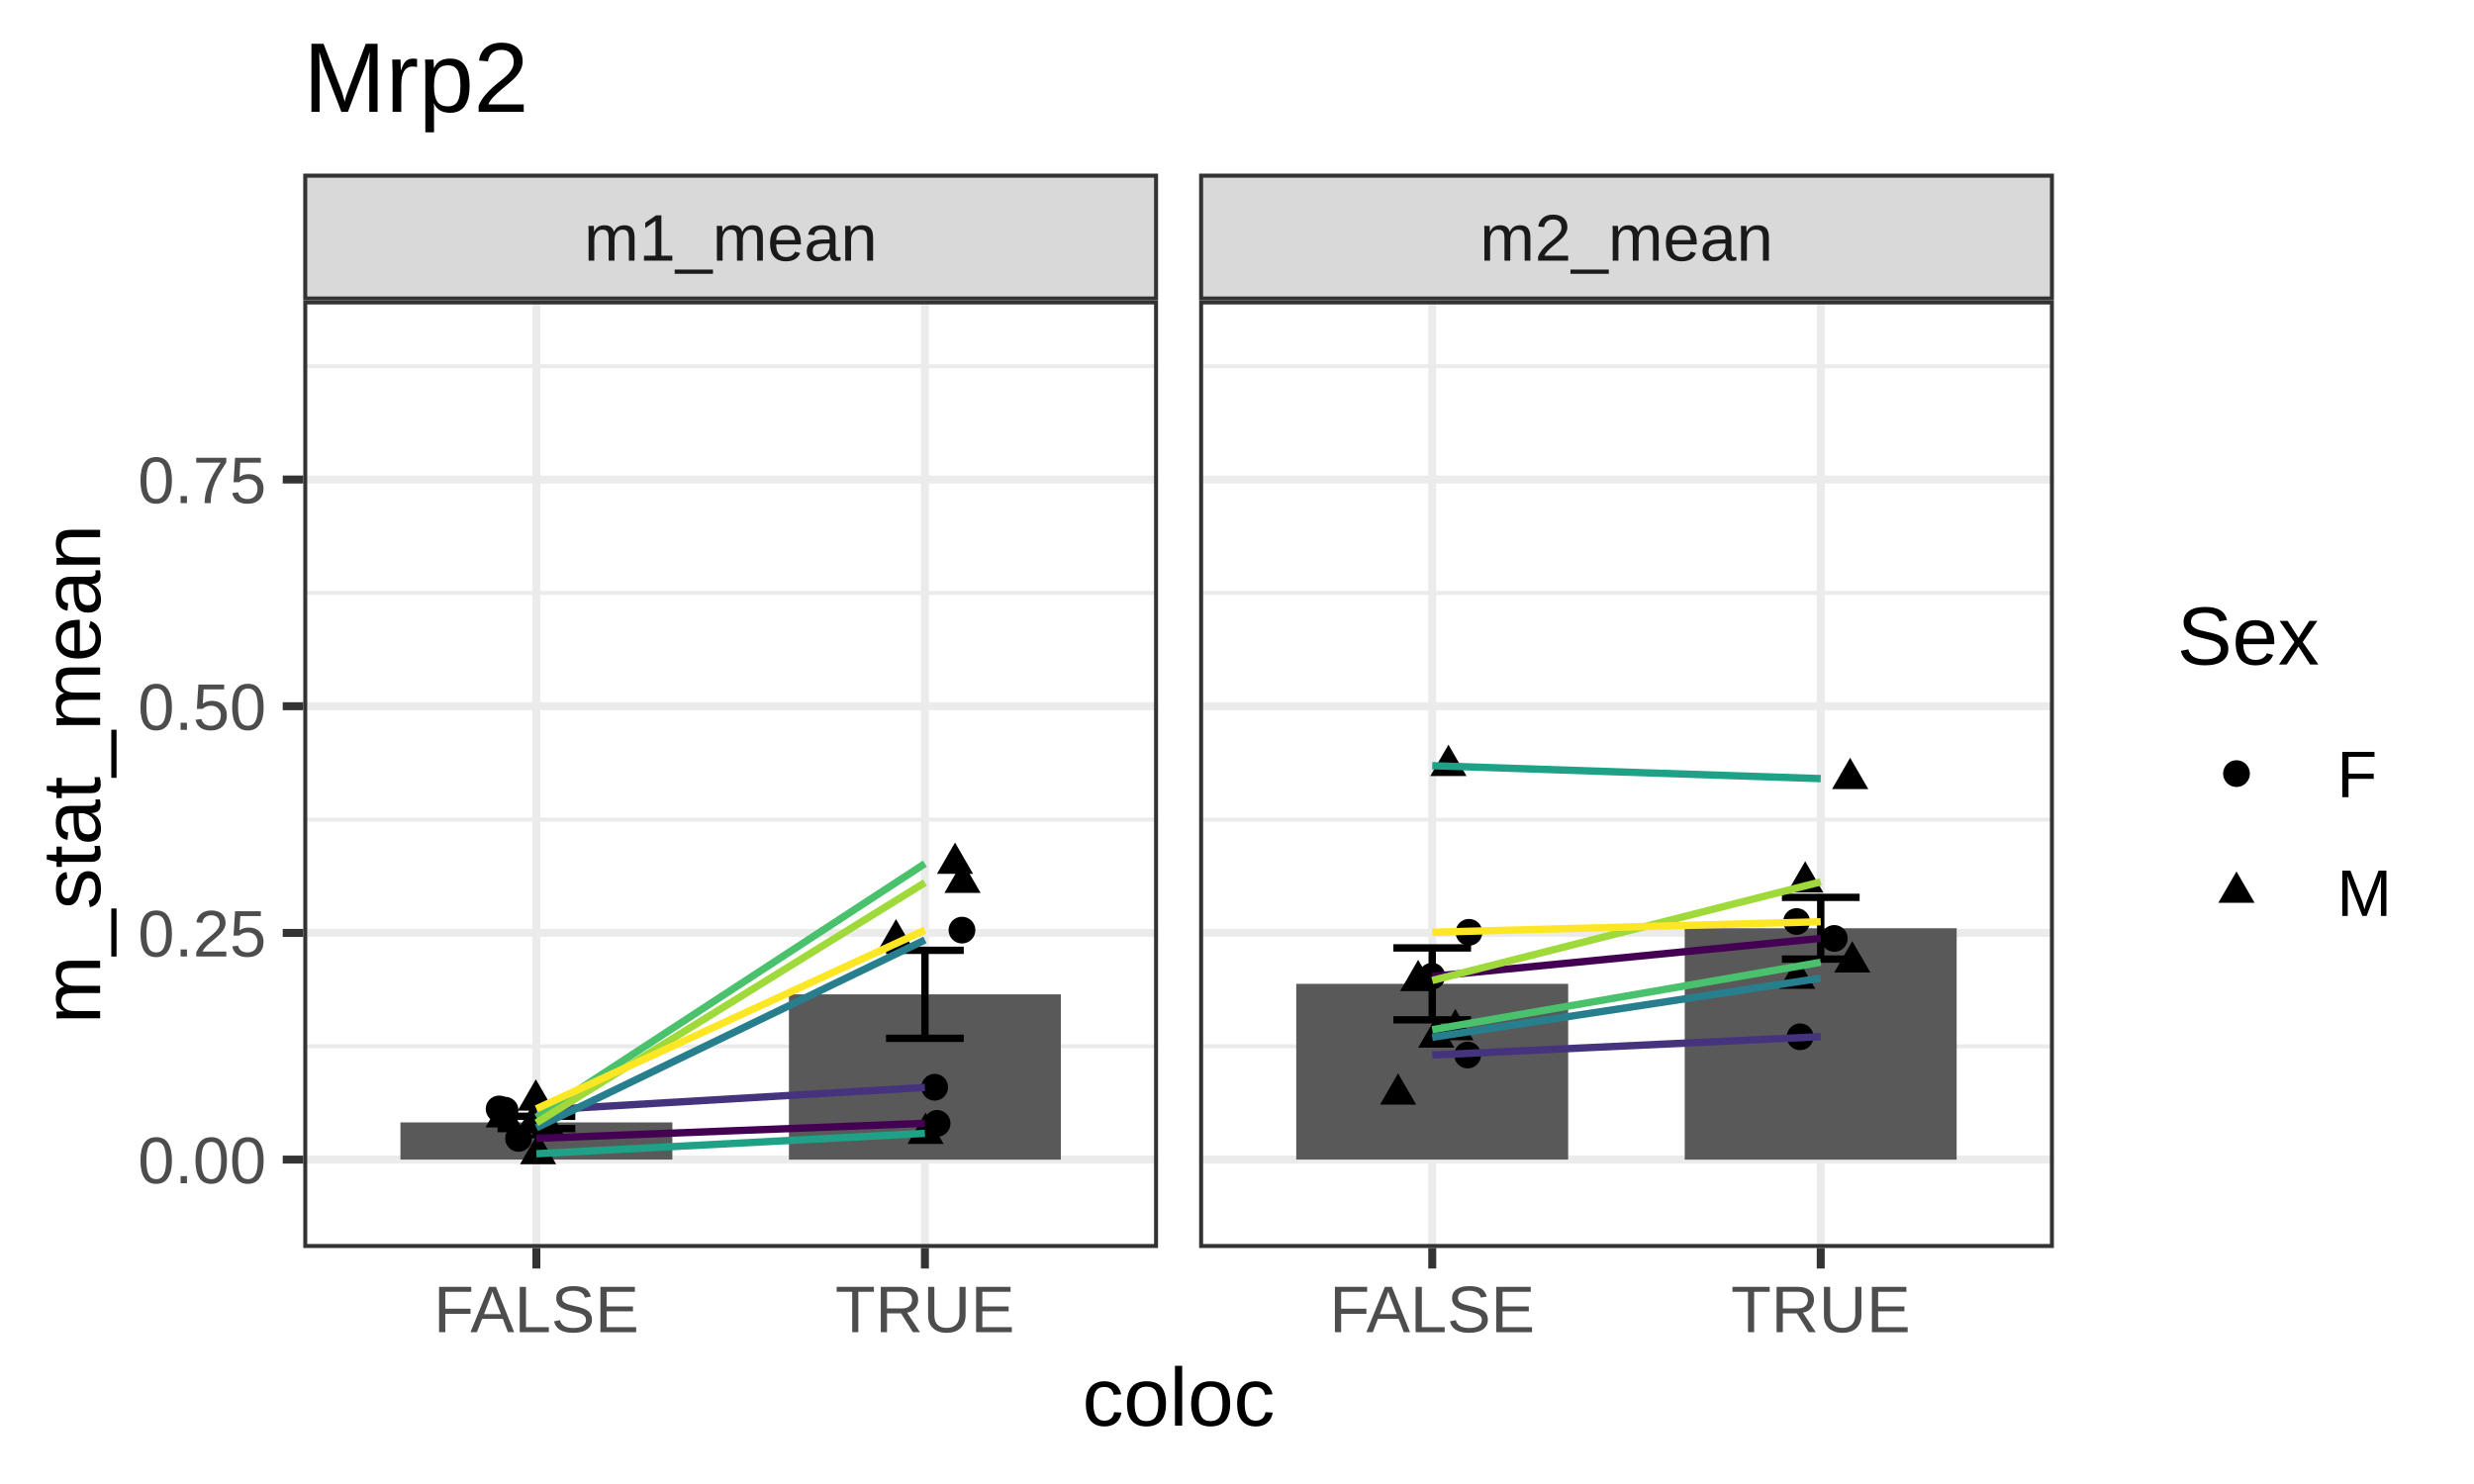
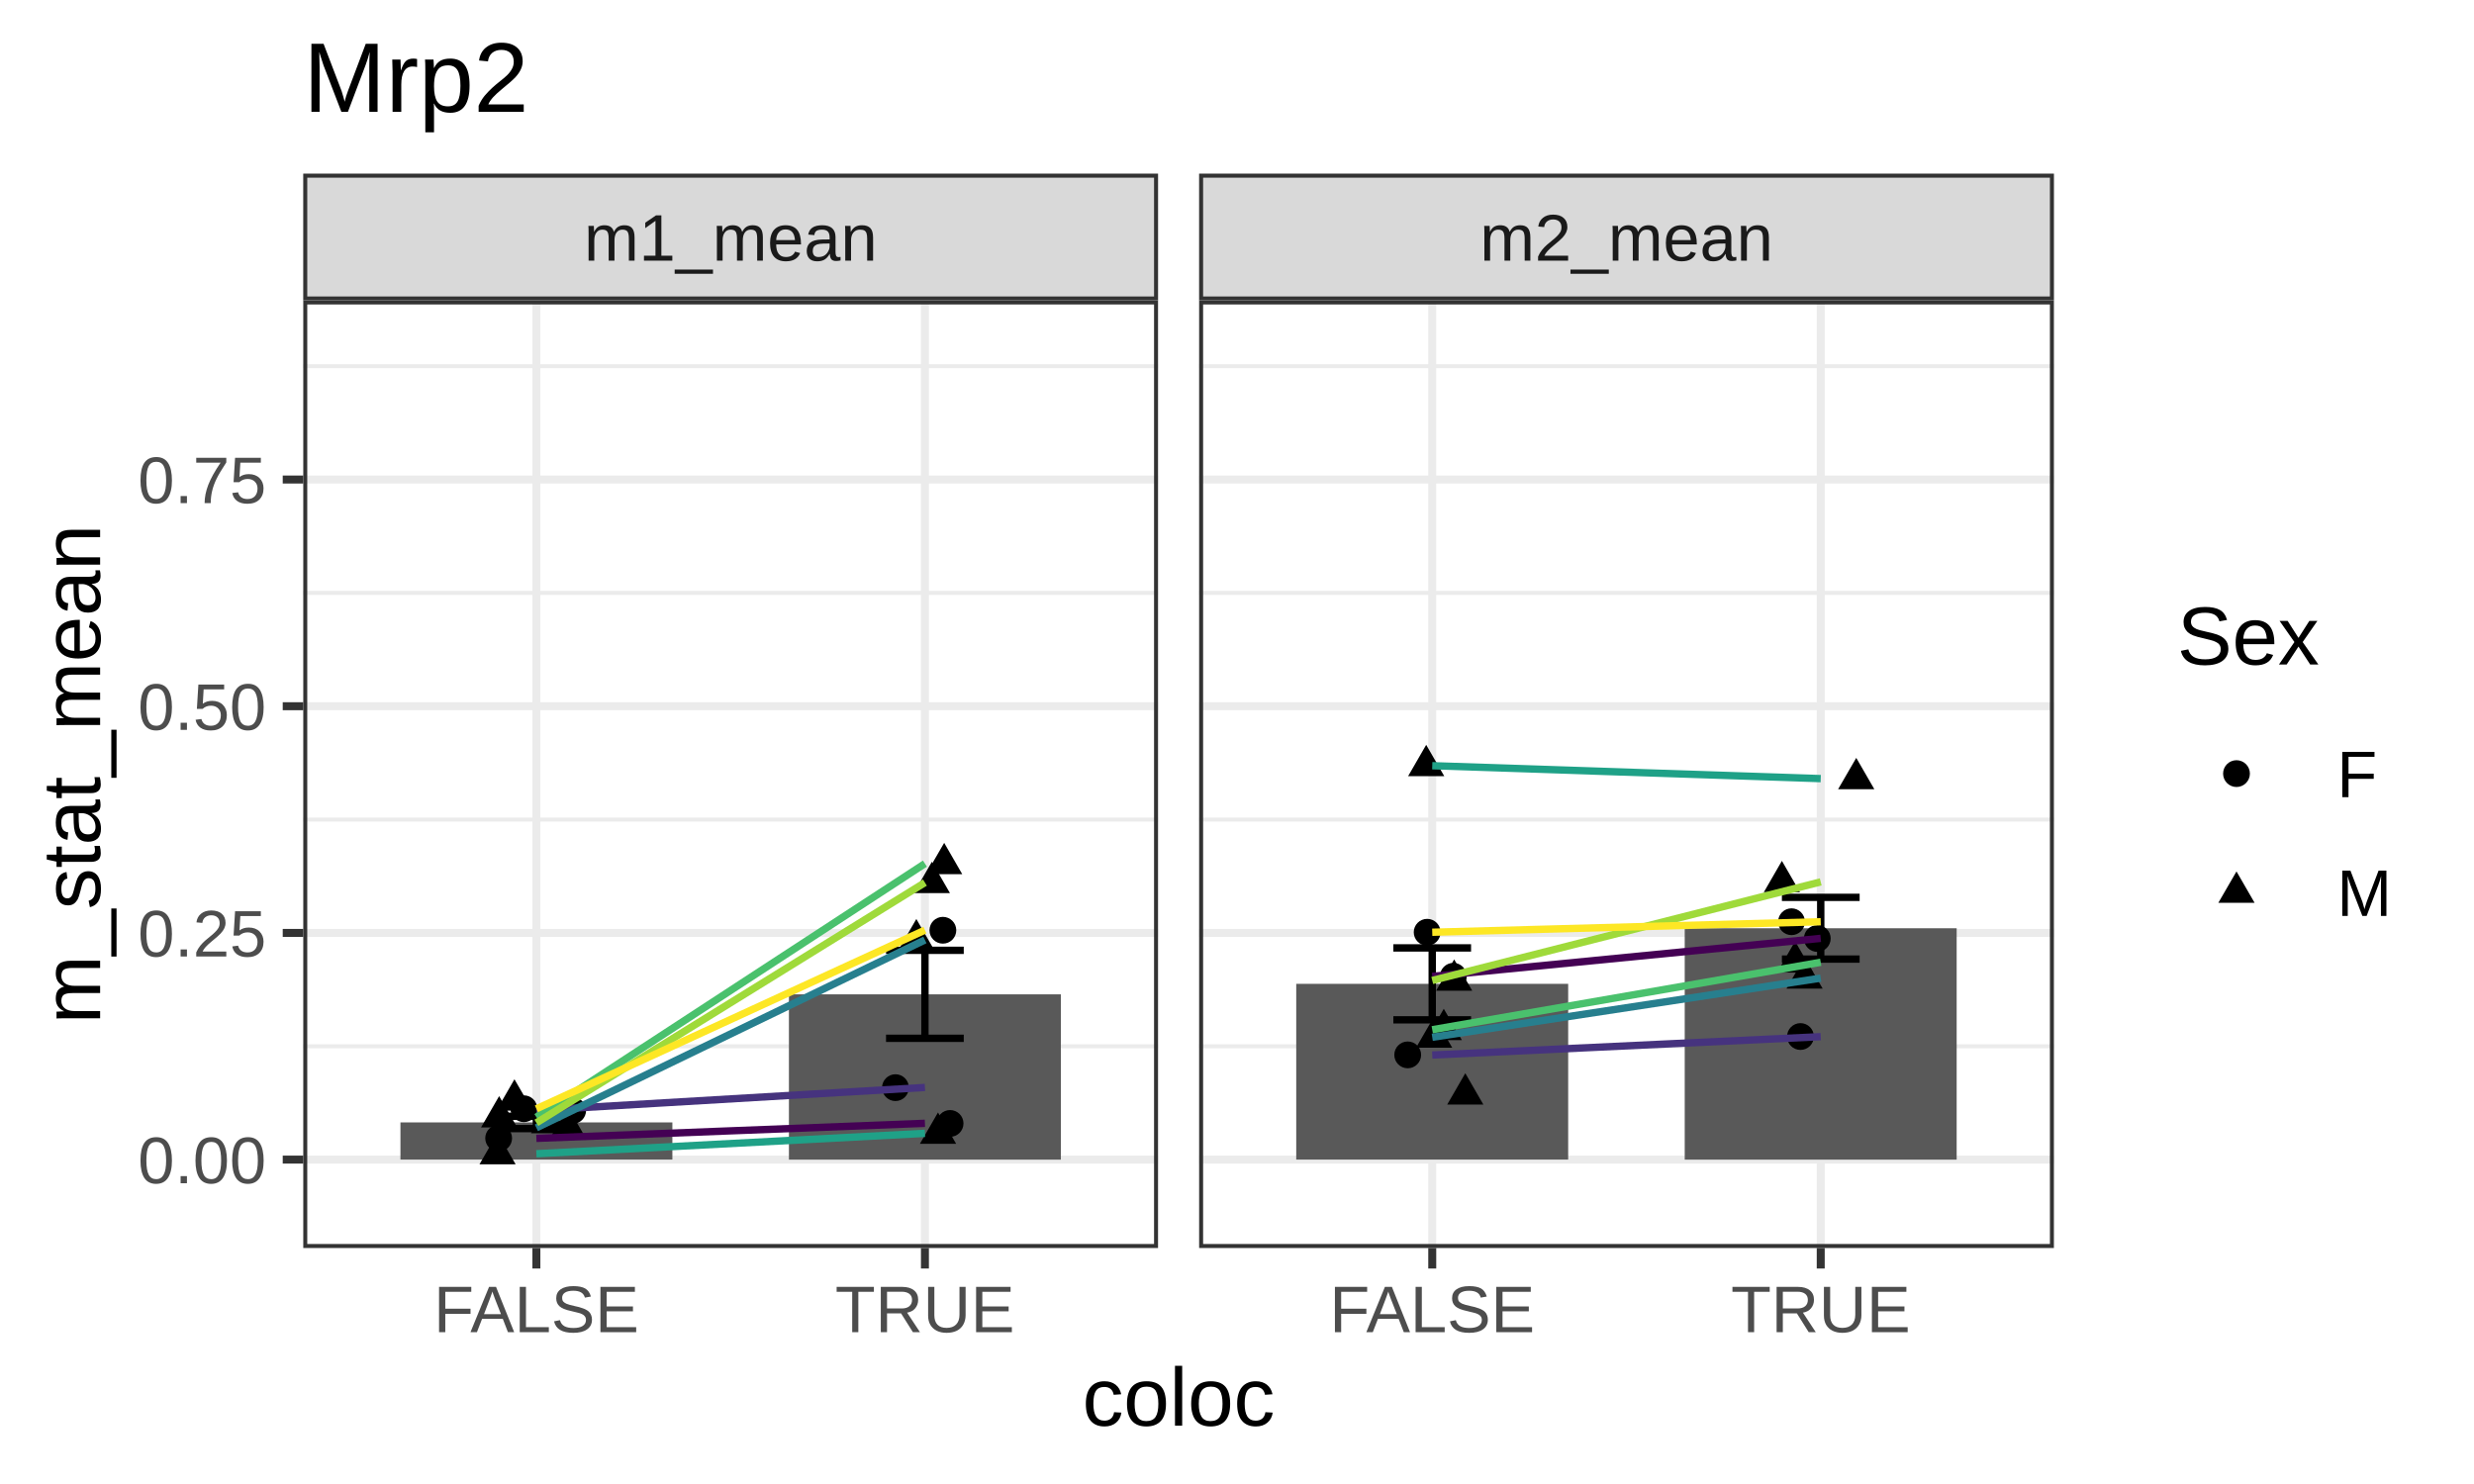
<svg xmlns="http://www.w3.org/2000/svg" class="svglite" width="360.00pt" height="216.00pt" viewBox="0 0 360.00 216.00">
  <defs>
    <style type="text/css">
    .svglite line, .svglite polyline, .svglite polygon, .svglite path, .svglite rect, .svglite circle {
      fill: none;
      stroke: #000000;
      stroke-linecap: round;
      stroke-linejoin: round;
      stroke-miterlimit: 10.00;
    }
    .svglite text {
      white-space: pre;
    }
  </style>
  </defs>
  <rect width="100%" height="100%" style="stroke: none; fill: #FFFFFF;" />
  <defs>
    <clipPath id="cpMC4wMHwzNjAuMDB8MC4wMHwyMTYuMDA=">
      <rect x="0.00" y="0.00" width="360.00" height="216.00" />
    </clipPath>
  </defs>
  <g clip-path="url(#cpMC4wMHwzNjAuMDB8MC4wMHwyMTYuMDA=)">
    <rect x="0.00" y="0.00" width="360.00" height="216.00" style="stroke-width: 1.16; stroke: #FFFFFF; fill: #FFFFFF;" />
  </g>
  <defs>
    <clipPath id="cpNDQuMTN8MTY4LjUxfDQzLjczfDE4MS42NQ==">
      <rect x="44.13" y="43.73" width="124.38" height="137.92" />
    </clipPath>
  </defs>
  <g clip-path="url(#cpNDQuMTN8MTY4LjUxfDQzLjczfDE4MS42NQ==)">
    <rect x="44.13" y="43.73" width="124.38" height="137.92" style="stroke-width: 1.16; stroke: none; fill: #FFFFFF;" />
    <polyline points="44.13,152.29 168.51,152.29 " style="stroke-width: 0.58; stroke: #EBEBEB; stroke-linecap: butt;" />
    <polyline points="44.13,119.29 168.51,119.29 " style="stroke-width: 0.58; stroke: #EBEBEB; stroke-linecap: butt;" />
    <polyline points="44.13,86.30 168.51,86.30 " style="stroke-width: 0.58; stroke: #EBEBEB; stroke-linecap: butt;" />
    <polyline points="44.13,53.30 168.51,53.30 " style="stroke-width: 0.58; stroke: #EBEBEB; stroke-linecap: butt;" />
    <polyline points="44.13,168.78 168.51,168.78 " style="stroke-width: 1.16; stroke: #EBEBEB; stroke-linecap: butt;" />
    <polyline points="44.13,135.79 168.51,135.79 " style="stroke-width: 1.16; stroke: #EBEBEB; stroke-linecap: butt;" />
    <polyline points="44.13,102.79 168.51,102.79 " style="stroke-width: 1.16; stroke: #EBEBEB; stroke-linecap: butt;" />
    <polyline points="44.13,69.80 168.51,69.80 " style="stroke-width: 1.16; stroke: #EBEBEB; stroke-linecap: butt;" />
    <polyline points="78.05,181.65 78.05,43.73 " style="stroke-width: 1.16; stroke: #EBEBEB; stroke-linecap: butt;" />
    <polyline points="134.59,181.65 134.59,43.73 " style="stroke-width: 1.16; stroke: #EBEBEB; stroke-linecap: butt;" />
    <rect x="58.27" y="163.37" width="39.57" height="5.41" style="stroke-width: 1.07; stroke: none; stroke-linecap: butt; stroke-linejoin: miter; fill: #595959;" />
    <rect x="114.80" y="144.73" width="39.57" height="24.06" style="stroke-width: 1.07; stroke: none; stroke-linecap: butt; stroke-linejoin: miter; fill: #595959;" />
    <polyline points="72.40,162.48 83.71,162.48 " style="stroke-width: 1.07; stroke-linecap: butt;" />
    <polyline points="78.05,162.48 78.05,164.27 " style="stroke-width: 1.07; stroke-linecap: butt;" />
    <polyline points="72.40,164.27 83.71,164.27 " style="stroke-width: 1.07; stroke-linecap: butt;" />
    <polyline points="128.93,138.32 140.24,138.32 " style="stroke-width: 1.07; stroke-linecap: butt;" />
    <polyline points="134.59,138.32 134.59,151.13 " style="stroke-width: 1.07; stroke-linecap: butt;" />
    <polyline points="128.93,151.13 140.24,151.13 " style="stroke-width: 1.07; stroke-linecap: butt;" />
-     <circle cx="75.46" cy="165.70" r="1.95" style="stroke-width: 0.71; stroke: none; fill: #000000;" />
-     <circle cx="136.36" cy="163.51" r="1.95" style="stroke-width: 0.71; stroke: none; fill: #000000;" />
-     <circle cx="73.49" cy="161.59" r="1.95" style="stroke-width: 0.71; stroke: none; fill: #000000;" />
-     <circle cx="136.01" cy="158.25" r="1.95" style="stroke-width: 0.71; stroke: none; fill: #000000;" />
-     <polygon points="77.97,157.09 80.61,161.65 75.34,161.65 " style="stroke-width: 0.71; stroke: none; fill: #000000;" />
-     <polygon points="79.72,161.13 82.35,165.69 77.09,165.69 " style="stroke-width: 0.71; stroke: none; fill: #000000;" />
-     <polygon points="130.38,133.77 133.02,138.33 127.75,138.33 " style="stroke-width: 0.71; stroke: none; fill: #000000;" />
-     <polygon points="78.30,164.90 80.93,169.46 75.67,169.46 " style="stroke-width: 0.71; stroke: none; fill: #000000;" />
-     <polygon points="134.68,161.94 137.31,166.50 132.05,166.50 " style="stroke-width: 0.71; stroke: none; fill: #000000;" />
-     <polygon points="73.28,159.54 75.91,164.10 70.64,164.10 " style="stroke-width: 0.71; stroke: none; fill: #000000;" />
-     <polygon points="138.97,122.63 141.60,127.19 136.34,127.19 " style="stroke-width: 0.71; stroke: none; fill: #000000;" />
-     <polygon points="77.72,160.40 80.35,164.96 75.08,164.96 " style="stroke-width: 0.71; stroke: none; fill: #000000;" />
-     <polygon points="140.06,125.40 142.69,129.96 137.43,129.96 " style="stroke-width: 0.71; stroke: none; fill: #000000;" />
-     <circle cx="72.63" cy="161.41" r="1.95" style="stroke-width: 0.71; stroke: none; fill: #000000;" />
-     <circle cx="139.98" cy="135.38" r="1.95" style="stroke-width: 0.71; stroke: none; fill: #000000;" />
+     <circle cx="72.56" cy="165.67" r="1.95" style="stroke-width: 0.71; stroke: none; fill: #000000;" />
+     <circle cx="138.25" cy="163.52" r="1.95" style="stroke-width: 0.71; stroke: none; fill: #000000;" />
+     <circle cx="83.33" cy="161.63" r="1.95" style="stroke-width: 0.71; stroke: none; fill: #000000;" />
+     <circle cx="130.30" cy="158.31" r="1.95" style="stroke-width: 0.71; stroke: none; fill: #000000;" />
+     <polygon points="74.86,157.09 77.50,161.65 72.23,161.65 " style="stroke-width: 0.71; stroke: none; fill: #000000;" />
+     <polygon points="82.64,161.14 85.27,165.70 80.00,165.70 " style="stroke-width: 0.71; stroke: none; fill: #000000;" />
+     <polygon points="133.34,133.76 135.97,138.32 130.70,138.32 " style="stroke-width: 0.71; stroke: none; fill: #000000;" />
+     <polygon points="72.40,164.91 75.03,169.47 69.77,169.47 " style="stroke-width: 0.71; stroke: none; fill: #000000;" />
+     <polygon points="136.49,161.92 139.13,166.48 133.86,166.48 " style="stroke-width: 0.71; stroke: none; fill: #000000;" />
+     <polygon points="72.63,159.54 75.26,164.10 70.00,164.10 " style="stroke-width: 0.71; stroke: none; fill: #000000;" />
+     <polygon points="137.39,122.68 140.02,127.24 134.75,127.24 " style="stroke-width: 0.71; stroke: none; fill: #000000;" />
+     <polygon points="79.90,160.39 82.53,164.95 77.27,164.95 " style="stroke-width: 0.71; stroke: none; fill: #000000;" />
+     <polygon points="135.60,125.43 138.23,129.99 132.97,129.99 " style="stroke-width: 0.71; stroke: none; fill: #000000;" />
+     <circle cx="76.23" cy="161.38" r="1.95" style="stroke-width: 0.71; stroke: none; fill: #000000;" />
+     <circle cx="137.20" cy="135.40" r="1.95" style="stroke-width: 0.71; stroke: none; fill: #000000;" />
    <polyline points="78.05,165.69 134.59,163.50 " style="stroke-width: 1.07; stroke: #440154; stroke-linecap: butt;" />
    <polyline points="78.05,161.61 134.59,158.28 " style="stroke-width: 1.07; stroke: #46337E; stroke-linecap: butt;" />
    <polyline points="78.05,164.16 134.59,136.81 " style="stroke-width: 1.07; stroke: #277F8E; stroke-linecap: butt;" />
    <polyline points="78.05,167.93 134.59,164.96 " style="stroke-width: 1.07; stroke: #1FA187; stroke-linecap: butt;" />
    <polyline points="78.05,162.61 134.59,125.70 " style="stroke-width: 1.07; stroke: #4AC16D; stroke-linecap: butt;" />
    <polyline points="78.05,163.43 134.59,128.46 " style="stroke-width: 1.07; stroke: #9FDA3A; stroke-linecap: butt;" />
    <polyline points="78.05,161.39 134.59,135.38 " style="stroke-width: 1.07; stroke: #FDE725; stroke-linecap: butt;" />
    <rect x="44.13" y="43.73" width="124.38" height="137.92" style="stroke-width: 1.16; stroke: #333333;" />
  </g>
  <g clip-path="url(#cpMC4wMHwzNjAuMDB8MC4wMHwyMTYuMDA=)">
</g>
  <defs>
    <clipPath id="cpMTc0LjQ5fDI5OC44Nnw0My43M3wxODEuNjU=">
      <rect x="174.49" y="43.73" width="124.38" height="137.92" />
    </clipPath>
  </defs>
  <g clip-path="url(#cpMTc0LjQ5fDI5OC44Nnw0My43M3wxODEuNjU=)">
    <rect x="174.49" y="43.73" width="124.38" height="137.92" style="stroke-width: 1.16; stroke: none; fill: #FFFFFF;" />
    <polyline points="174.49,152.29 298.86,152.29 " style="stroke-width: 0.58; stroke: #EBEBEB; stroke-linecap: butt;" />
    <polyline points="174.49,119.29 298.86,119.29 " style="stroke-width: 0.58; stroke: #EBEBEB; stroke-linecap: butt;" />
    <polyline points="174.49,86.30 298.86,86.30 " style="stroke-width: 0.58; stroke: #EBEBEB; stroke-linecap: butt;" />
    <polyline points="174.49,53.30 298.86,53.30 " style="stroke-width: 0.58; stroke: #EBEBEB; stroke-linecap: butt;" />
    <polyline points="174.49,168.78 298.86,168.78 " style="stroke-width: 1.16; stroke: #EBEBEB; stroke-linecap: butt;" />
    <polyline points="174.49,135.79 298.86,135.79 " style="stroke-width: 1.16; stroke: #EBEBEB; stroke-linecap: butt;" />
    <polyline points="174.49,102.79 298.86,102.79 " style="stroke-width: 1.16; stroke: #EBEBEB; stroke-linecap: butt;" />
    <polyline points="174.49,69.80 298.86,69.80 " style="stroke-width: 1.16; stroke: #EBEBEB; stroke-linecap: butt;" />
    <polyline points="208.41,181.65 208.41,43.73 " style="stroke-width: 1.16; stroke: #EBEBEB; stroke-linecap: butt;" />
    <polyline points="264.94,181.65 264.94,43.73 " style="stroke-width: 1.16; stroke: #EBEBEB; stroke-linecap: butt;" />
    <rect x="188.62" y="143.20" width="39.57" height="25.58" style="stroke-width: 1.07; stroke: none; stroke-linecap: butt; stroke-linejoin: miter; fill: #595959;" />
    <rect x="245.15" y="135.11" width="39.57" height="33.68" style="stroke-width: 1.07; stroke: none; stroke-linecap: butt; stroke-linejoin: miter; fill: #595959;" />
    <polyline points="202.75,137.97 214.06,137.97 " style="stroke-width: 1.07; stroke-linecap: butt;" />
    <polyline points="208.41,137.97 208.41,148.44 " style="stroke-width: 1.07; stroke-linecap: butt;" />
    <polyline points="202.75,148.44 214.06,148.44 " style="stroke-width: 1.07; stroke-linecap: butt;" />
    <polyline points="259.29,130.61 270.60,130.61 " style="stroke-width: 1.07; stroke-linecap: butt;" />
    <polyline points="264.94,130.61 264.94,139.60 " style="stroke-width: 1.07; stroke-linecap: butt;" />
    <polyline points="259.29,139.60 270.60,139.60 " style="stroke-width: 1.07; stroke-linecap: butt;" />
-     <circle cx="208.36" cy="142.09" r="1.95" style="stroke-width: 0.71; stroke: none; fill: #000000;" />
-     <circle cx="266.91" cy="136.59" r="1.95" style="stroke-width: 0.71; stroke: none; fill: #000000;" />
-     <circle cx="213.56" cy="153.56" r="1.95" style="stroke-width: 0.71; stroke: none; fill: #000000;" />
-     <circle cx="261.94" cy="150.91" r="1.95" style="stroke-width: 0.71; stroke: none; fill: #000000;" />
-     <polygon points="203.44,156.22 206.07,160.78 200.81,160.78 " style="stroke-width: 0.71; stroke: none; fill: #000000;" />
-     <polygon points="209.00,147.93 211.63,152.49 206.36,152.49 " style="stroke-width: 0.71; stroke: none; fill: #000000;" />
-     <polygon points="261.51,139.36 264.15,143.92 258.88,143.92 " style="stroke-width: 0.71; stroke: none; fill: #000000;" />
-     <polygon points="210.77,108.39 213.40,112.95 208.13,112.95 " style="stroke-width: 0.71; stroke: none; fill: #000000;" />
-     <polygon points="269.22,110.29 271.86,114.85 266.59,114.85 " style="stroke-width: 0.71; stroke: none; fill: #000000;" />
-     <polygon points="211.77,146.85 214.41,151.41 209.14,151.41 " style="stroke-width: 0.71; stroke: none; fill: #000000;" />
-     <polygon points="269.53,136.99 272.17,141.55 266.90,141.55 " style="stroke-width: 0.71; stroke: none; fill: #000000;" />
-     <polygon points="206.36,139.70 209.00,144.26 203.73,144.26 " style="stroke-width: 0.71; stroke: none; fill: #000000;" />
-     <polygon points="262.68,125.35 265.32,129.91 260.05,129.91 " style="stroke-width: 0.71; stroke: none; fill: #000000;" />
-     <circle cx="213.76" cy="135.70" r="1.95" style="stroke-width: 0.71; stroke: none; fill: #000000;" />
-     <circle cx="261.43" cy="134.13" r="1.95" style="stroke-width: 0.71; stroke: none; fill: #000000;" />
+     <circle cx="211.48" cy="142.10" r="1.95" style="stroke-width: 0.71; stroke: none; fill: #000000;" />
+     <circle cx="264.44" cy="136.60" r="1.95" style="stroke-width: 0.71; stroke: none; fill: #000000;" />
+     <circle cx="204.84" cy="153.54" r="1.95" style="stroke-width: 0.71; stroke: none; fill: #000000;" />
+     <circle cx="261.99" cy="150.87" r="1.95" style="stroke-width: 0.71; stroke: none; fill: #000000;" />
+     <polygon points="213.22,156.21 215.85,160.77 210.59,160.77 " style="stroke-width: 0.71; stroke: none; fill: #000000;" />
+     <polygon points="208.69,147.94 211.32,152.50 206.05,152.50 " style="stroke-width: 0.71; stroke: none; fill: #000000;" />
+     <polygon points="262.59,139.33 265.22,143.89 259.96,143.89 " style="stroke-width: 0.71; stroke: none; fill: #000000;" />
+     <polygon points="207.53,108.41 210.16,112.97 204.90,112.97 " style="stroke-width: 0.71; stroke: none; fill: #000000;" />
+     <polygon points="270.11,110.31 272.74,114.87 267.47,114.87 " style="stroke-width: 0.71; stroke: none; fill: #000000;" />
+     <polygon points="210.09,146.83 212.72,151.39 207.46,151.39 " style="stroke-width: 0.71; stroke: none; fill: #000000;" />
+     <polygon points="261.21,137.00 263.84,141.56 258.58,141.56 " style="stroke-width: 0.71; stroke: none; fill: #000000;" />
+     <polygon points="211.60,139.64 214.23,144.20 208.97,144.20 " style="stroke-width: 0.71; stroke: none; fill: #000000;" />
+     <polygon points="259.29,125.30 261.92,129.86 256.66,129.86 " style="stroke-width: 0.71; stroke: none; fill: #000000;" />
+     <circle cx="207.67" cy="135.69" r="1.95" style="stroke-width: 0.71; stroke: none; fill: #000000;" />
+     <circle cx="260.69" cy="134.16" r="1.95" style="stroke-width: 0.71; stroke: none; fill: #000000;" />
    <polyline points="208.41,142.11 264.94,136.58 " style="stroke-width: 1.07; stroke: #440154; stroke-linecap: butt;" />
    <polyline points="208.41,153.56 264.94,150.89 " style="stroke-width: 1.07; stroke: #46337E; stroke-linecap: butt;" />
    <polyline points="208.41,150.98 264.94,142.37 " style="stroke-width: 1.07; stroke: #277F8E; stroke-linecap: butt;" />
    <polyline points="208.41,111.45 264.94,113.33 " style="stroke-width: 1.07; stroke: #1FA187; stroke-linecap: butt;" />
    <polyline points="208.41,149.88 264.94,140.06 " style="stroke-width: 1.07; stroke: #4AC16D; stroke-linecap: butt;" />
    <polyline points="208.41,142.71 264.94,128.36 " style="stroke-width: 1.07; stroke: #9FDA3A; stroke-linecap: butt;" />
    <polyline points="208.41,135.69 264.94,134.16 " style="stroke-width: 1.07; stroke: #FDE725; stroke-linecap: butt;" />
    <rect x="174.49" y="43.73" width="124.38" height="137.92" style="stroke-width: 1.16; stroke: #333333;" />
  </g>
  <g clip-path="url(#cpMC4wMHwzNjAuMDB8MC4wMHwyMTYuMDA=)">
</g>
  <defs>
    <clipPath id="cpNDQuMTN8MTY4LjUxfDI1LjI4fDQzLjcz">
      <rect x="44.13" y="25.28" width="124.38" height="18.45" />
    </clipPath>
  </defs>
  <g clip-path="url(#cpNDQuMTN8MTY4LjUxfDI1LjI4fDQzLjcz)">
    <rect x="44.13" y="25.28" width="124.38" height="18.45" style="stroke-width: 1.16; stroke: #333333; fill: #D9D9D9;" />
    <text x="106.32" y="37.94" text-anchor="middle" style="font-size: 9.60px;fill: #1A1A1A; font-family: &quot;Arial&quot;;" textLength="42.66px" lengthAdjust="spacingAndGlyphs">m1_mean</text>
  </g>
  <g clip-path="url(#cpMC4wMHwzNjAuMDB8MC4wMHwyMTYuMDA=)">
</g>
  <defs>
    <clipPath id="cpMTc0LjQ5fDI5OC44NnwyNS4yOHw0My43Mw==">
      <rect x="174.49" y="25.28" width="124.38" height="18.45" />
    </clipPath>
  </defs>
  <g clip-path="url(#cpMTc0LjQ5fDI5OC44NnwyNS4yOHw0My43Mw==)">
    <rect x="174.49" y="25.28" width="124.38" height="18.45" style="stroke-width: 1.16; stroke: #333333; fill: #D9D9D9;" />
    <text x="236.67" y="37.94" text-anchor="middle" style="font-size: 9.60px;fill: #1A1A1A; font-family: &quot;Arial&quot;;" textLength="42.66px" lengthAdjust="spacingAndGlyphs">m2_mean</text>
  </g>
  <g clip-path="url(#cpMC4wMHwzNjAuMDB8MC4wMHwyMTYuMDA=)">
    <polyline points="78.05,184.64 78.05,181.65 " style="stroke-width: 1.16; stroke: #333333; stroke-linecap: butt;" />
    <polyline points="134.59,184.64 134.59,181.65 " style="stroke-width: 1.16; stroke: #333333; stroke-linecap: butt;" />
    <text x="78.05" y="193.90" text-anchor="middle" style="font-size: 9.60px;fill: #4D4D4D; font-family: &quot;Arial&quot;;" textLength="29.84px" lengthAdjust="spacingAndGlyphs">FALSE</text>
    <text x="134.59" y="193.90" text-anchor="middle" style="font-size: 9.60px;fill: #4D4D4D; font-family: &quot;Arial&quot;;" textLength="26.11px" lengthAdjust="spacingAndGlyphs">TRUE</text>
    <polyline points="208.41,184.64 208.41,181.65 " style="stroke-width: 1.16; stroke: #333333; stroke-linecap: butt;" />
    <polyline points="264.94,184.64 264.94,181.65 " style="stroke-width: 1.16; stroke: #333333; stroke-linecap: butt;" />
    <text x="208.41" y="193.90" text-anchor="middle" style="font-size: 9.60px;fill: #4D4D4D; font-family: &quot;Arial&quot;;" textLength="29.84px" lengthAdjust="spacingAndGlyphs">FALSE</text>
    <text x="264.94" y="193.90" text-anchor="middle" style="font-size: 9.60px;fill: #4D4D4D; font-family: &quot;Arial&quot;;" textLength="26.11px" lengthAdjust="spacingAndGlyphs">TRUE</text>
    <text x="38.75" y="172.22" text-anchor="end" style="font-size: 9.60px;fill: #4D4D4D; font-family: &quot;Arial&quot;;" textLength="18.67px" lengthAdjust="spacingAndGlyphs">0.00</text>
    <text x="38.75" y="139.22" text-anchor="end" style="font-size: 9.60px;fill: #4D4D4D; font-family: &quot;Arial&quot;;" textLength="18.67px" lengthAdjust="spacingAndGlyphs">0.25</text>
    <text x="38.75" y="106.23" text-anchor="end" style="font-size: 9.60px;fill: #4D4D4D; font-family: &quot;Arial&quot;;" textLength="18.67px" lengthAdjust="spacingAndGlyphs">0.50</text>
    <text x="38.75" y="73.23" text-anchor="end" style="font-size: 9.60px;fill: #4D4D4D; font-family: &quot;Arial&quot;;" textLength="18.67px" lengthAdjust="spacingAndGlyphs">0.75</text>
    <polyline points="41.14,168.78 44.13,168.78 " style="stroke-width: 1.16; stroke: #333333; stroke-linecap: butt;" />
    <polyline points="41.14,135.79 44.13,135.79 " style="stroke-width: 1.16; stroke: #333333; stroke-linecap: butt;" />
    <polyline points="41.14,102.79 44.13,102.79 " style="stroke-width: 1.16; stroke: #333333; stroke-linecap: butt;" />
    <polyline points="41.14,69.80 44.13,69.80 " style="stroke-width: 1.16; stroke: #333333; stroke-linecap: butt;" />
    <text x="171.50" y="207.50" text-anchor="middle" style="font-size: 12.00px; font-family: &quot;Arial&quot;;" textLength="28.02px" lengthAdjust="spacingAndGlyphs">coloc</text>
    <text transform="translate(14.57,112.69) rotate(-90)" text-anchor="middle" style="font-size: 12.00px; font-family: &quot;Arial&quot;;" textLength="72.72px" lengthAdjust="spacingAndGlyphs">m_stat_mean</text>
    <rect x="310.82" y="80.89" width="43.20" height="63.61" style="stroke-width: 1.16; stroke: none; fill: #FFFFFF;" />
    <text x="316.80" y="96.72" style="font-size: 12.00px; font-family: &quot;Arial&quot;;" textLength="20.69px" lengthAdjust="spacingAndGlyphs">Sex</text>
    <rect x="316.80" y="103.96" width="17.28" height="17.28" style="stroke-width: 1.16; stroke: none; fill: #FFFFFF;" />
    <circle cx="325.44" cy="112.60" r="1.95" style="stroke-width: 0.71; stroke: none; fill: #000000;" />
    <rect x="316.80" y="121.24" width="17.28" height="17.28" style="stroke-width: 1.16; stroke: none; fill: #FFFFFF;" />
    <polygon points="325.44,126.84 328.07,131.40 322.80,131.40 " style="stroke-width: 0.71; stroke: none; fill: #000000;" />
    <text x="340.05" y="116.03" style="font-size: 9.60px; font-family: &quot;Arial&quot;;" textLength="5.86px" lengthAdjust="spacingAndGlyphs">F</text>
    <text x="340.05" y="133.31" style="font-size: 9.60px; font-family: &quot;Arial&quot;;" textLength="7.99px" lengthAdjust="spacingAndGlyphs">M</text>
    <text x="44.13" y="16.28" style="font-size: 14.40px; font-family: &quot;Arial&quot;;" textLength="32.80px" lengthAdjust="spacingAndGlyphs">Mrp2</text>
  </g>
</svg>
